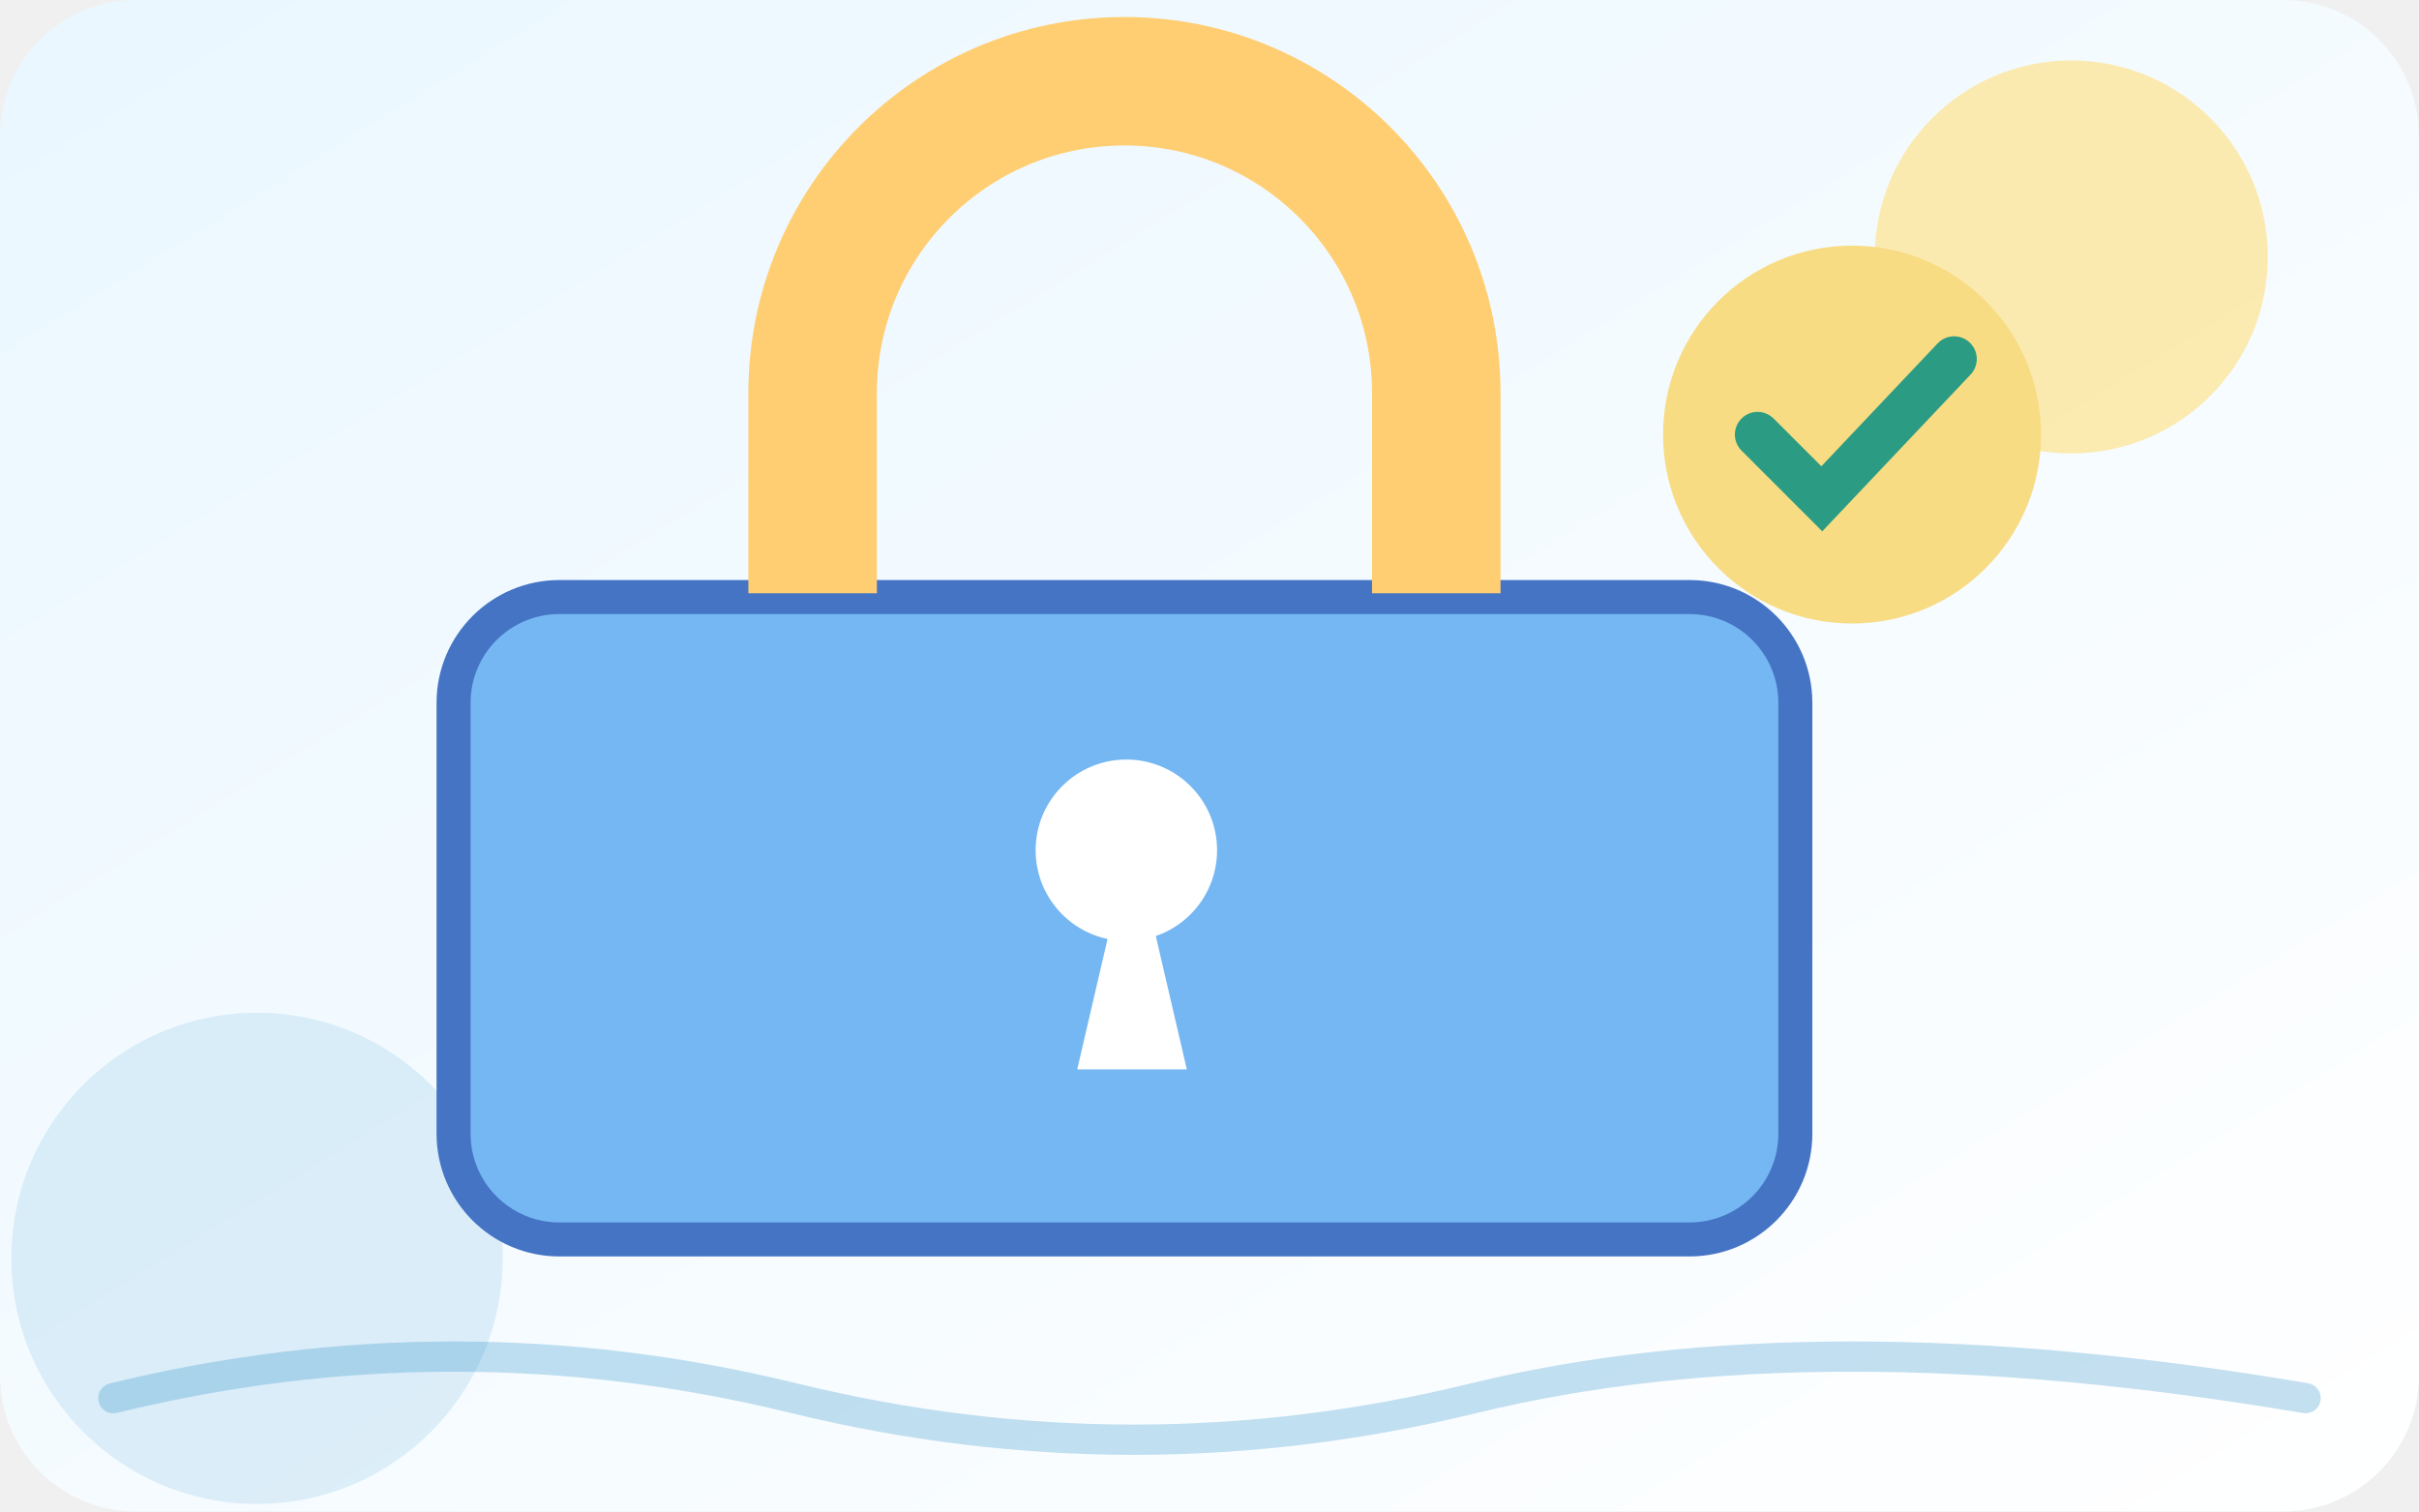
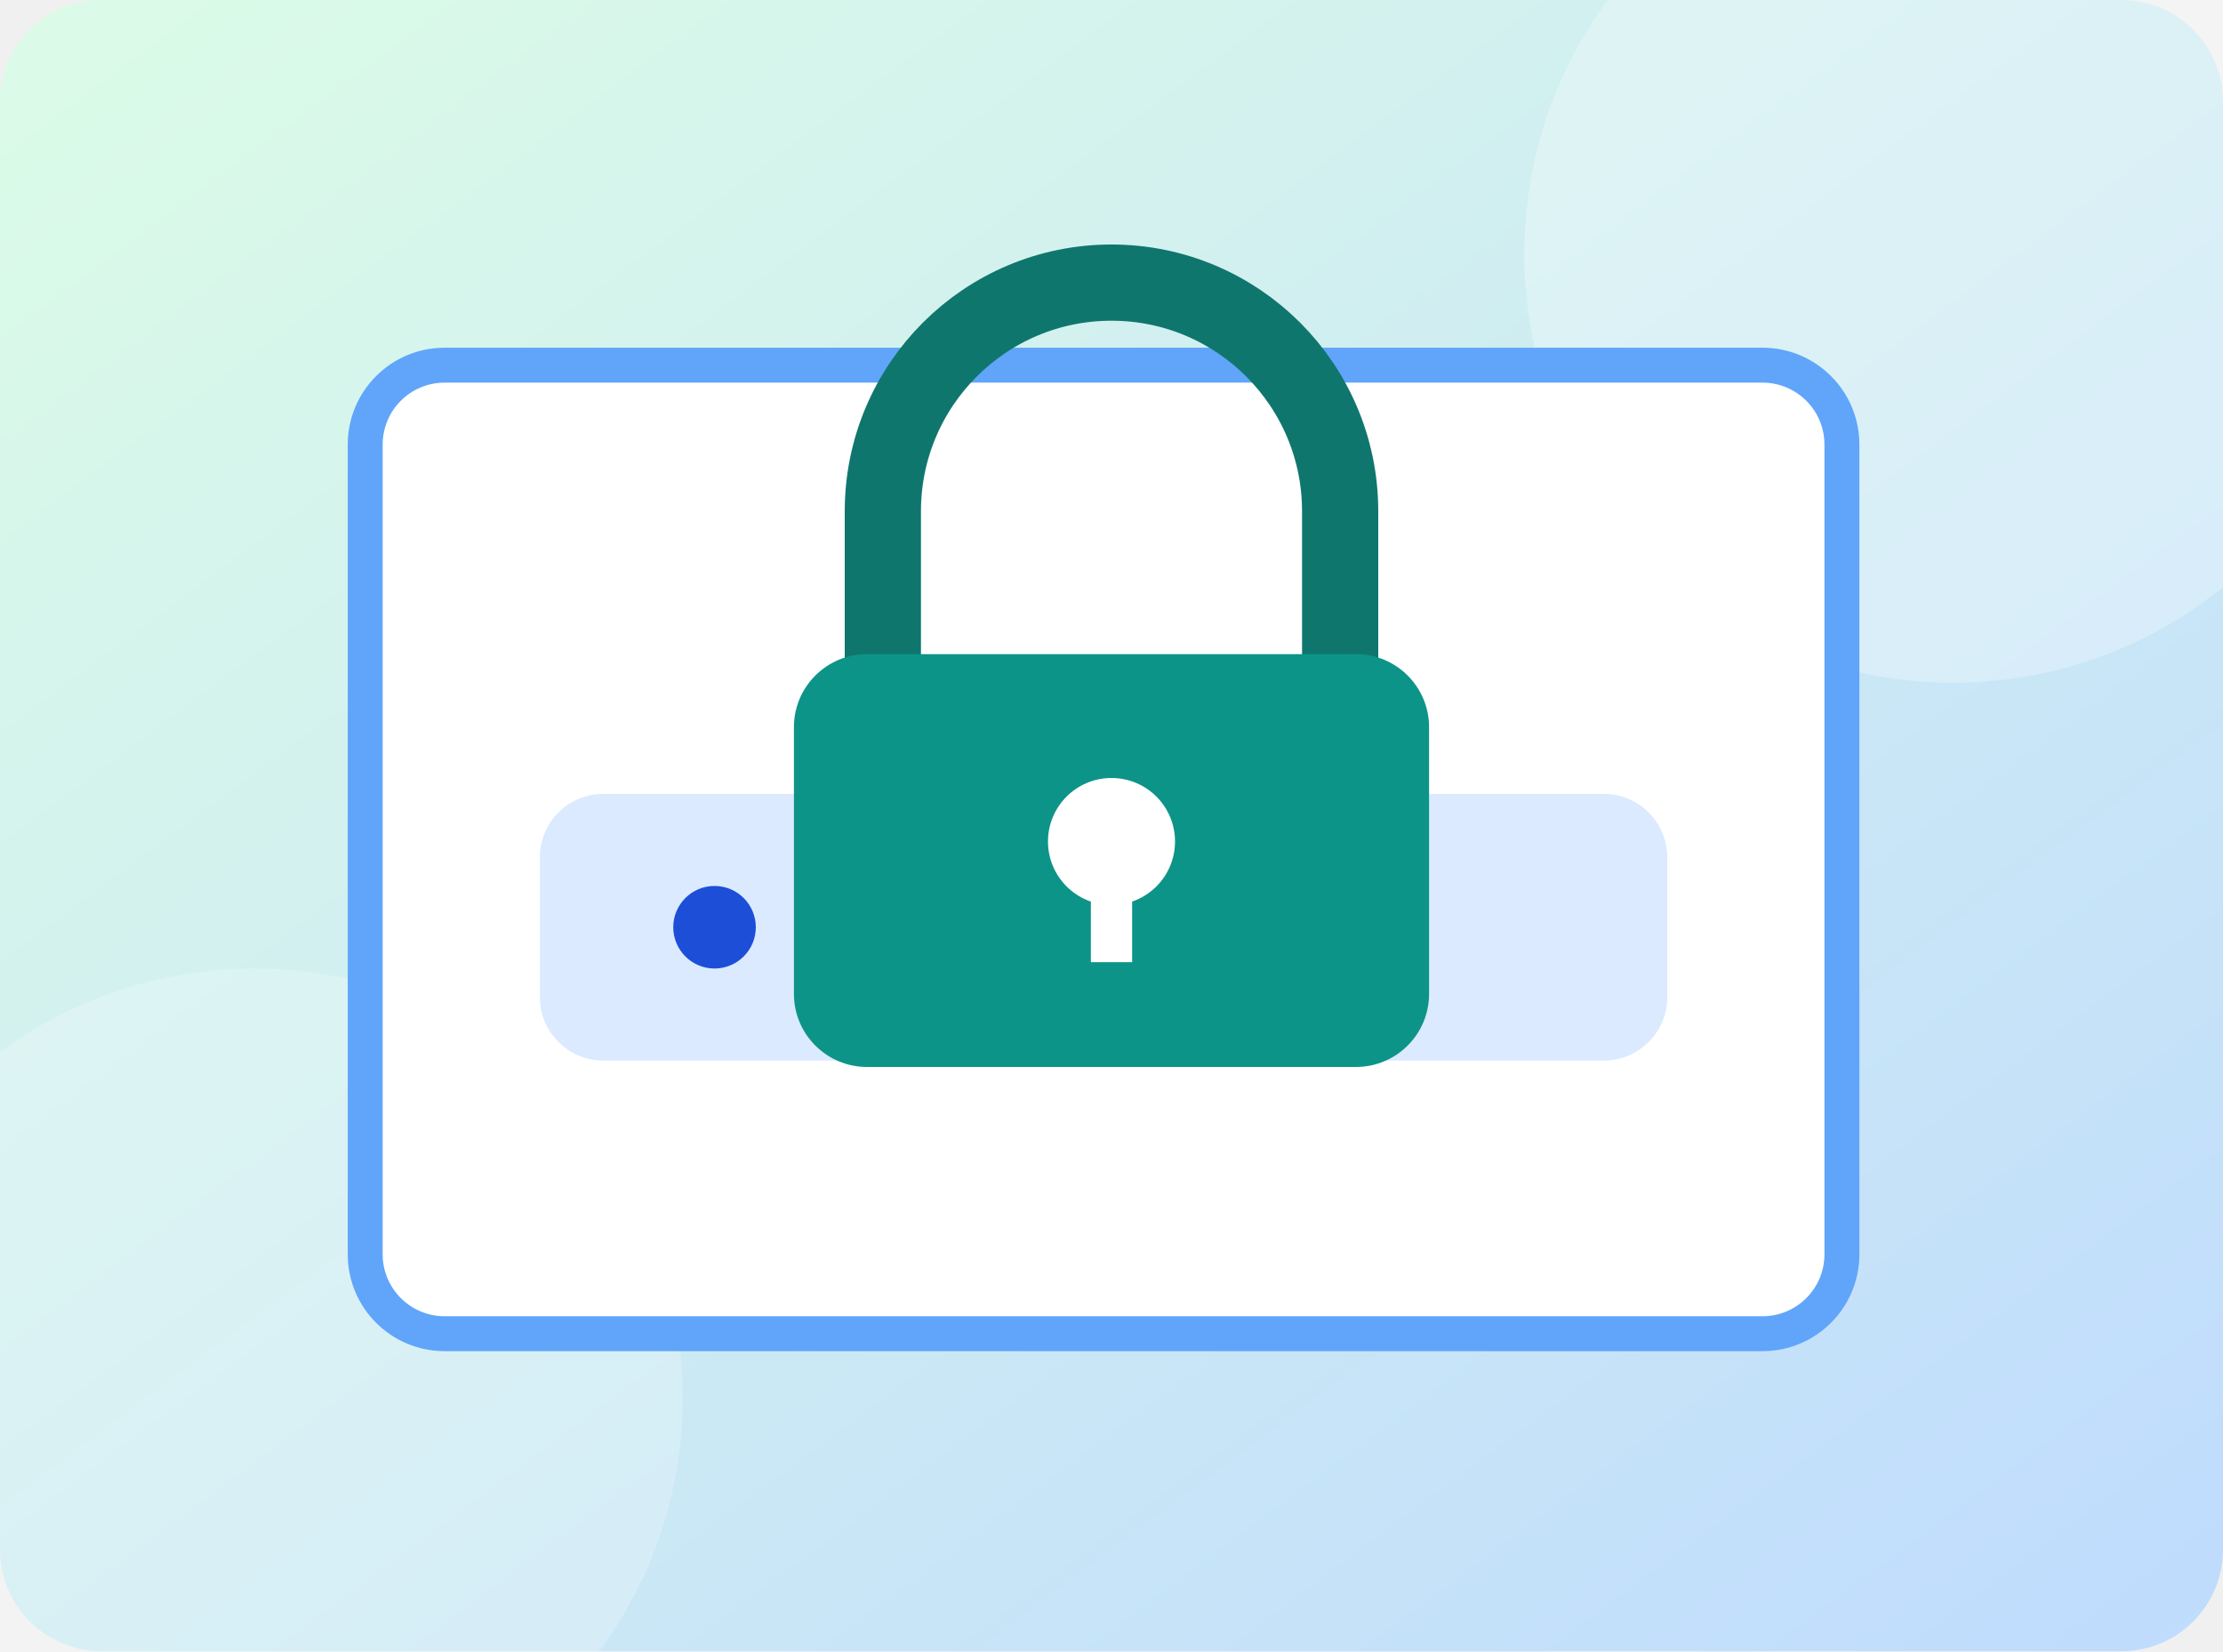
- <svg xmlns="http://www.w3.org/2000/svg" viewBox="0 0 640 400" role="img" aria-label="Ілюстрація до теми Надійні паролі та двофакторна автентифікація">
+ <svg xmlns="http://www.w3.org/2000/svg" viewBox="0 0 700 520" role="img">
  <defs>
    <linearGradient id="bg" x2="1" y2="1">
-       <stop stop-color="#eaf7ff" />
-       <stop offset="1" stop-color="#ffffff" />
+       <stop stop-color="#dcfce7" />
+       <stop offset="1" stop-color="#bfdbfe" />
    </linearGradient>
  </defs>
-   <rect width="640" height="400" rx="36" fill="url(#bg)" />
-   <circle cx="548" cy="68" r="52" fill="#ffdf7b" opacity=".6" />
-   <circle cx="68" cy="333" r="65" fill="#1687c7" opacity=".12" />
-   <rect x="120" y="158" width="355" height="170" rx="28" fill="#75b7f2" stroke="#4574c5" stroke-width="9" />
-   <path d="M215 157v-53a82 82 0 0 1 165 0v53" fill="none" stroke="#ffce72" stroke-width="34" />
-   <circle cx="298" cy="225" r="24" fill="#fff" />
-   <path d="M295 240l-10 43h29l-10-43" fill="#fff" />
-   <circle cx="490" cy="115" r="50" fill="#f7dc83" />
-   <path d="M465 115l17 17 35-37" stroke="#2b9b84" stroke-width="12" fill="none" stroke-linecap="round" />
-   <path d="M30 370q90-22 180 0t180 0t220 0" fill="none" stroke="#1687c7" stroke-opacity=".25" stroke-width="8" stroke-linecap="round" />
+   <rect width="700" height="520" rx="32" fill="url(#bg)" />
+   <circle cx="615" cy="80" r="135" fill="white" opacity=".28" />
+   <circle cx="80" cy="440" r="135" fill="white" opacity=".22" />
+   <rect x="115" y="115" width="465" height="305" rx="25" fill="white" stroke="#60a5fa" stroke-width="11" />
+   <rect x="170" y="250" width="355" height="84" rx="20" fill="#dbeafe" />
+   <g fill="#1d4ed8">
+     <circle cx="225" cy="292" r="13" />
+     <circle cx="285" cy="292" r="13" />
+     <circle cx="345" cy="292" r="13" />
+     <circle cx="405" cy="292" r="13" />
+   </g>
+   <path d="M278 215v-54a72 72 0 01144 0v54" stroke="#0f766e" stroke-width="24" fill="none" />
+   <rect x="250" y="206" width="200" height="130" rx="23" fill="#0d9488" />
+   <circle cx="350" cy="265" r="20" fill="#fff" />
+   <path d="M350 265v38" stroke="white" stroke-width="13" />
</svg>
